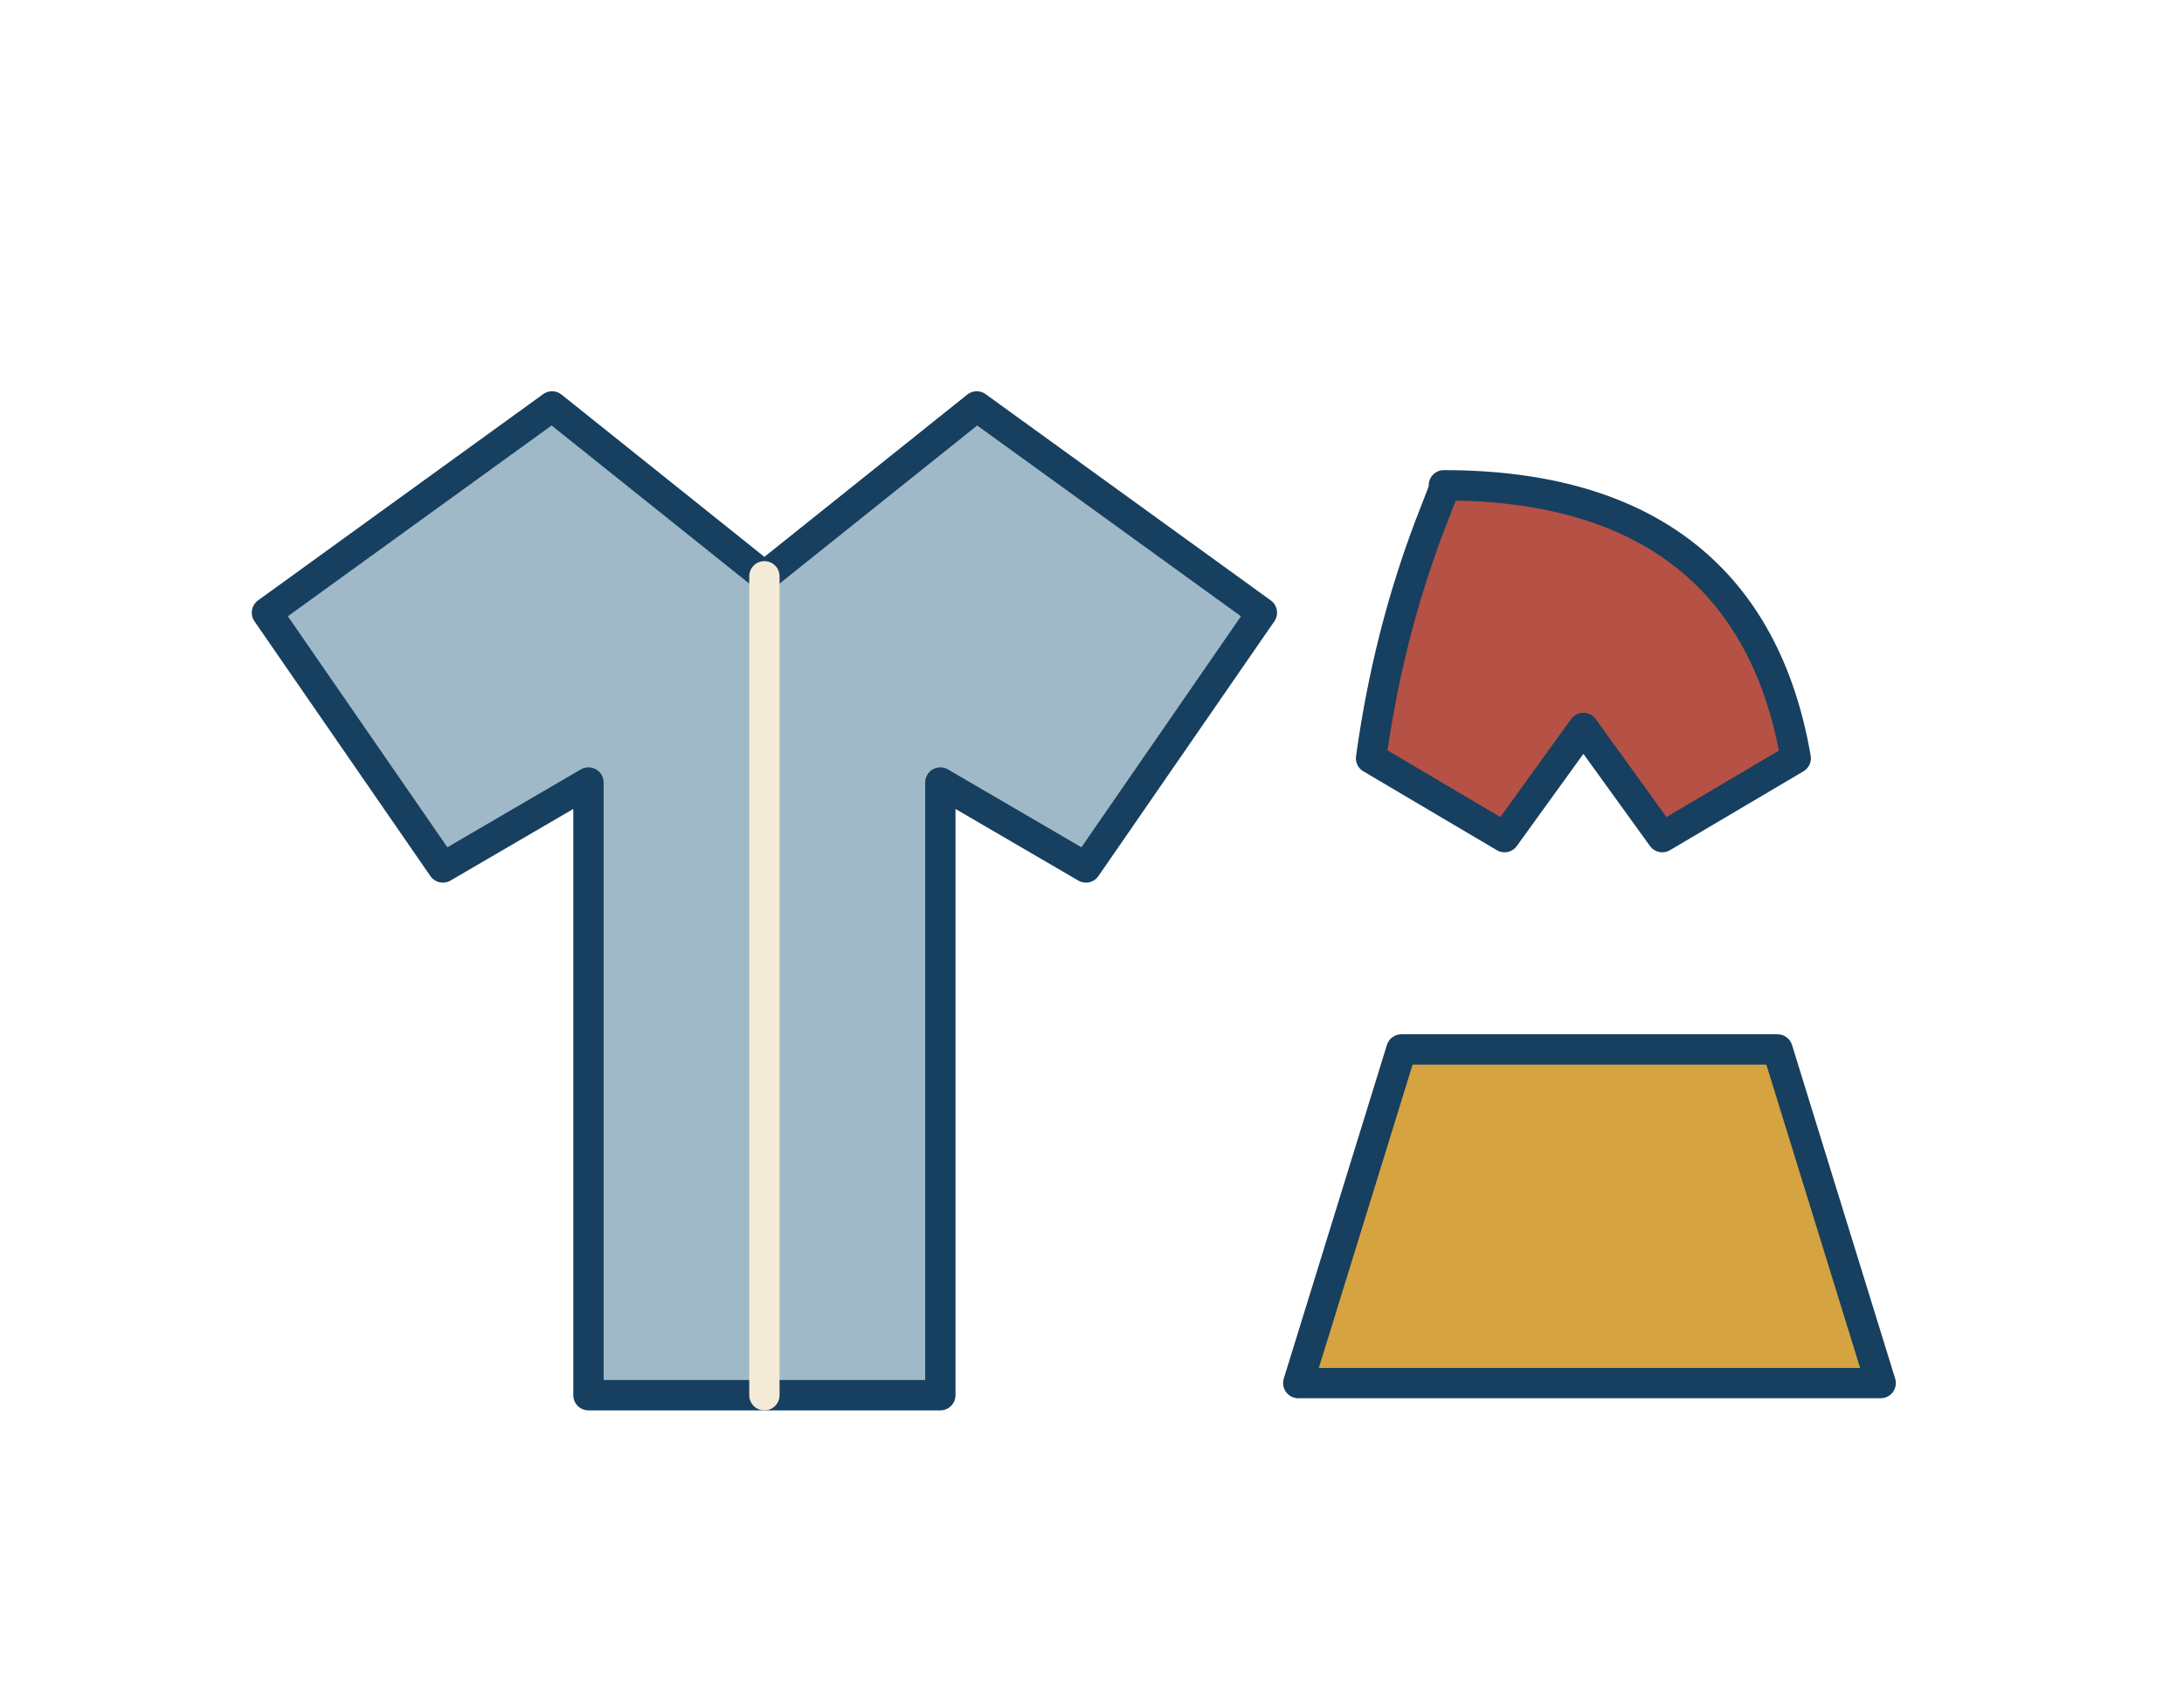
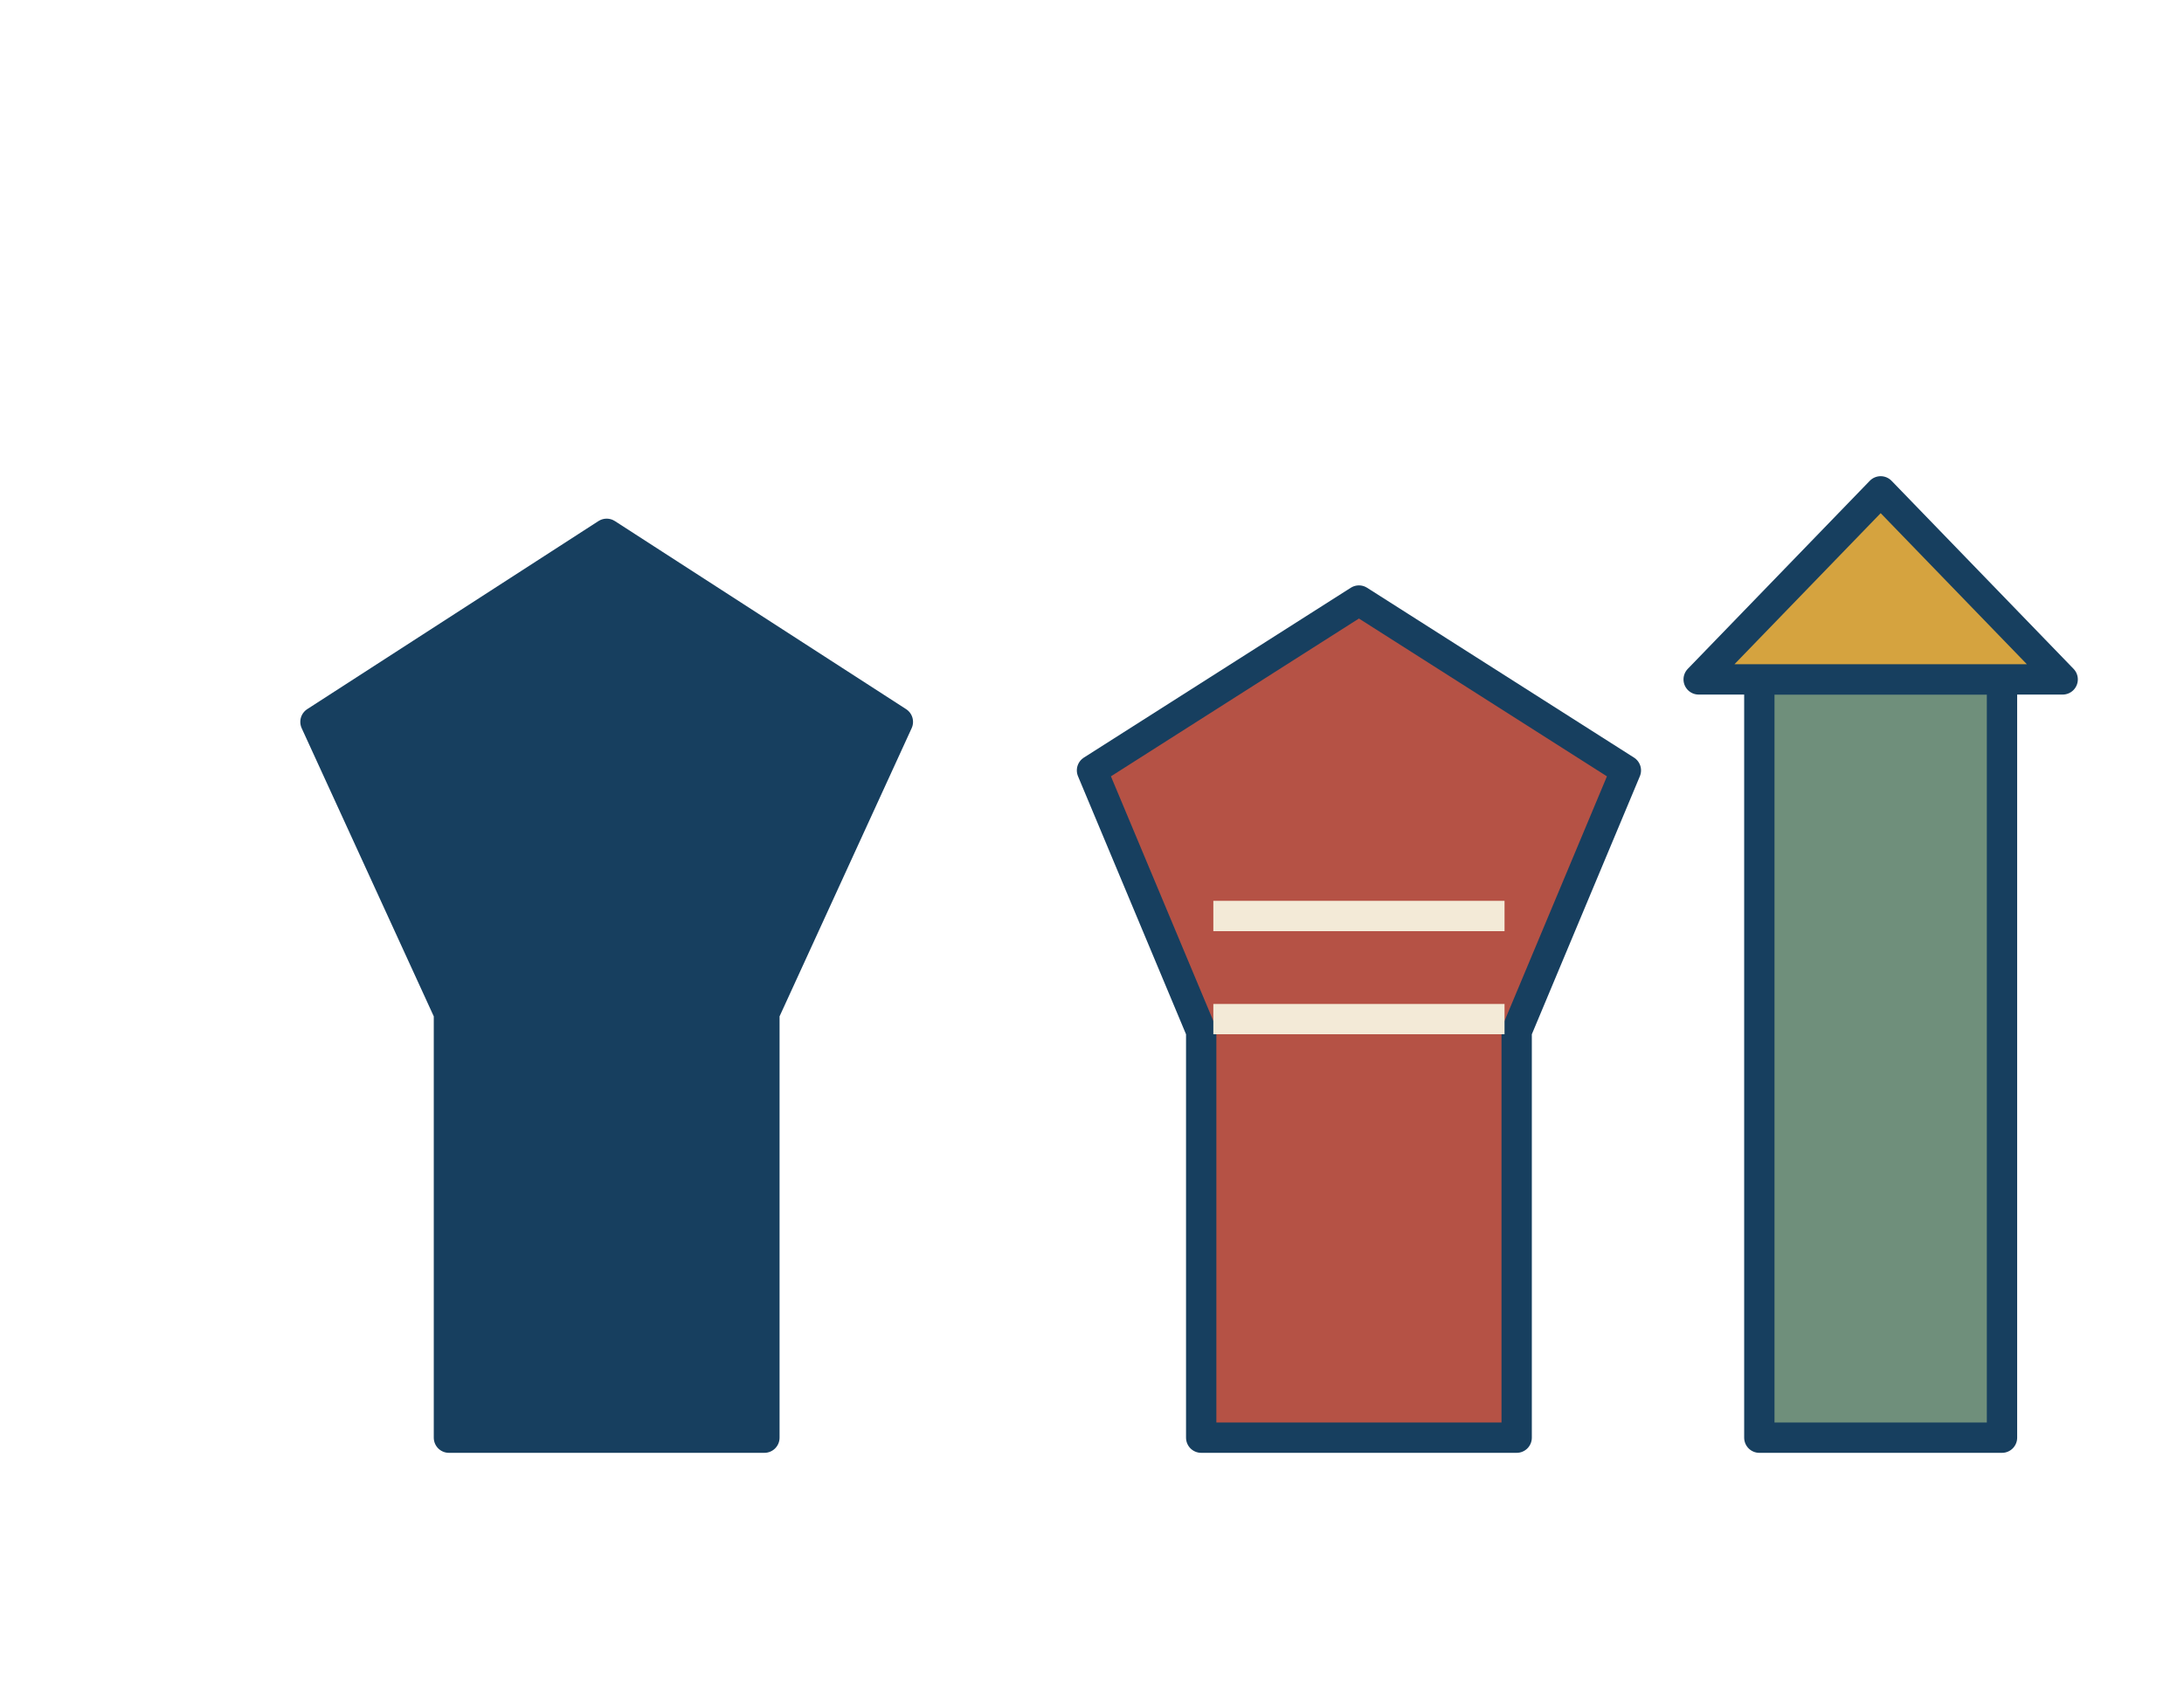
- <svg xmlns="http://www.w3.org/2000/svg" width="360" height="280" viewBox="0 0 360 280">
-   <g stroke="#173f5f" stroke-width="5" stroke-linecap="round" stroke-linejoin="round">
-     <path d="M44 101l47-34 35 28 35-28 47 34-29 42-24-14v101H97V129l-24 14z" fill="#9fb9c8" />
-     <path d="M126 95v135" stroke="#f3ead7" />
-     <path d="M238 80c34 0 53 16 58 45l-22 13-13-18-13 18-22-13c4-29 13-45 12-45z" fill="#b55245" />
-     <path d="M231 173h62l17 55h-96z" fill="#d5a33f" />
+ <svg xmlns="http://www.w3.org/2000/svg" viewBox="0 0 360 280">
+   <g stroke="#173f5f" stroke-width="5" stroke-linejoin="round">
+     <path fill="#173f5f" d="M52 119l48-31 48 31-22 48v70H74v-70z" />
+     <path fill="#b55245" d="M180 127l44-28 44 28-18 43v67h-52v-67z" />
+     <path fill="#6f8f7b" d="M290 112h40v125h-40z" />
+     <path fill="#d5a33f" d="M280 112h60l-30-31z" />
+     <path d="M200 151h48M200 168h48" stroke="#f3ead7" />
  </g>
</svg>
